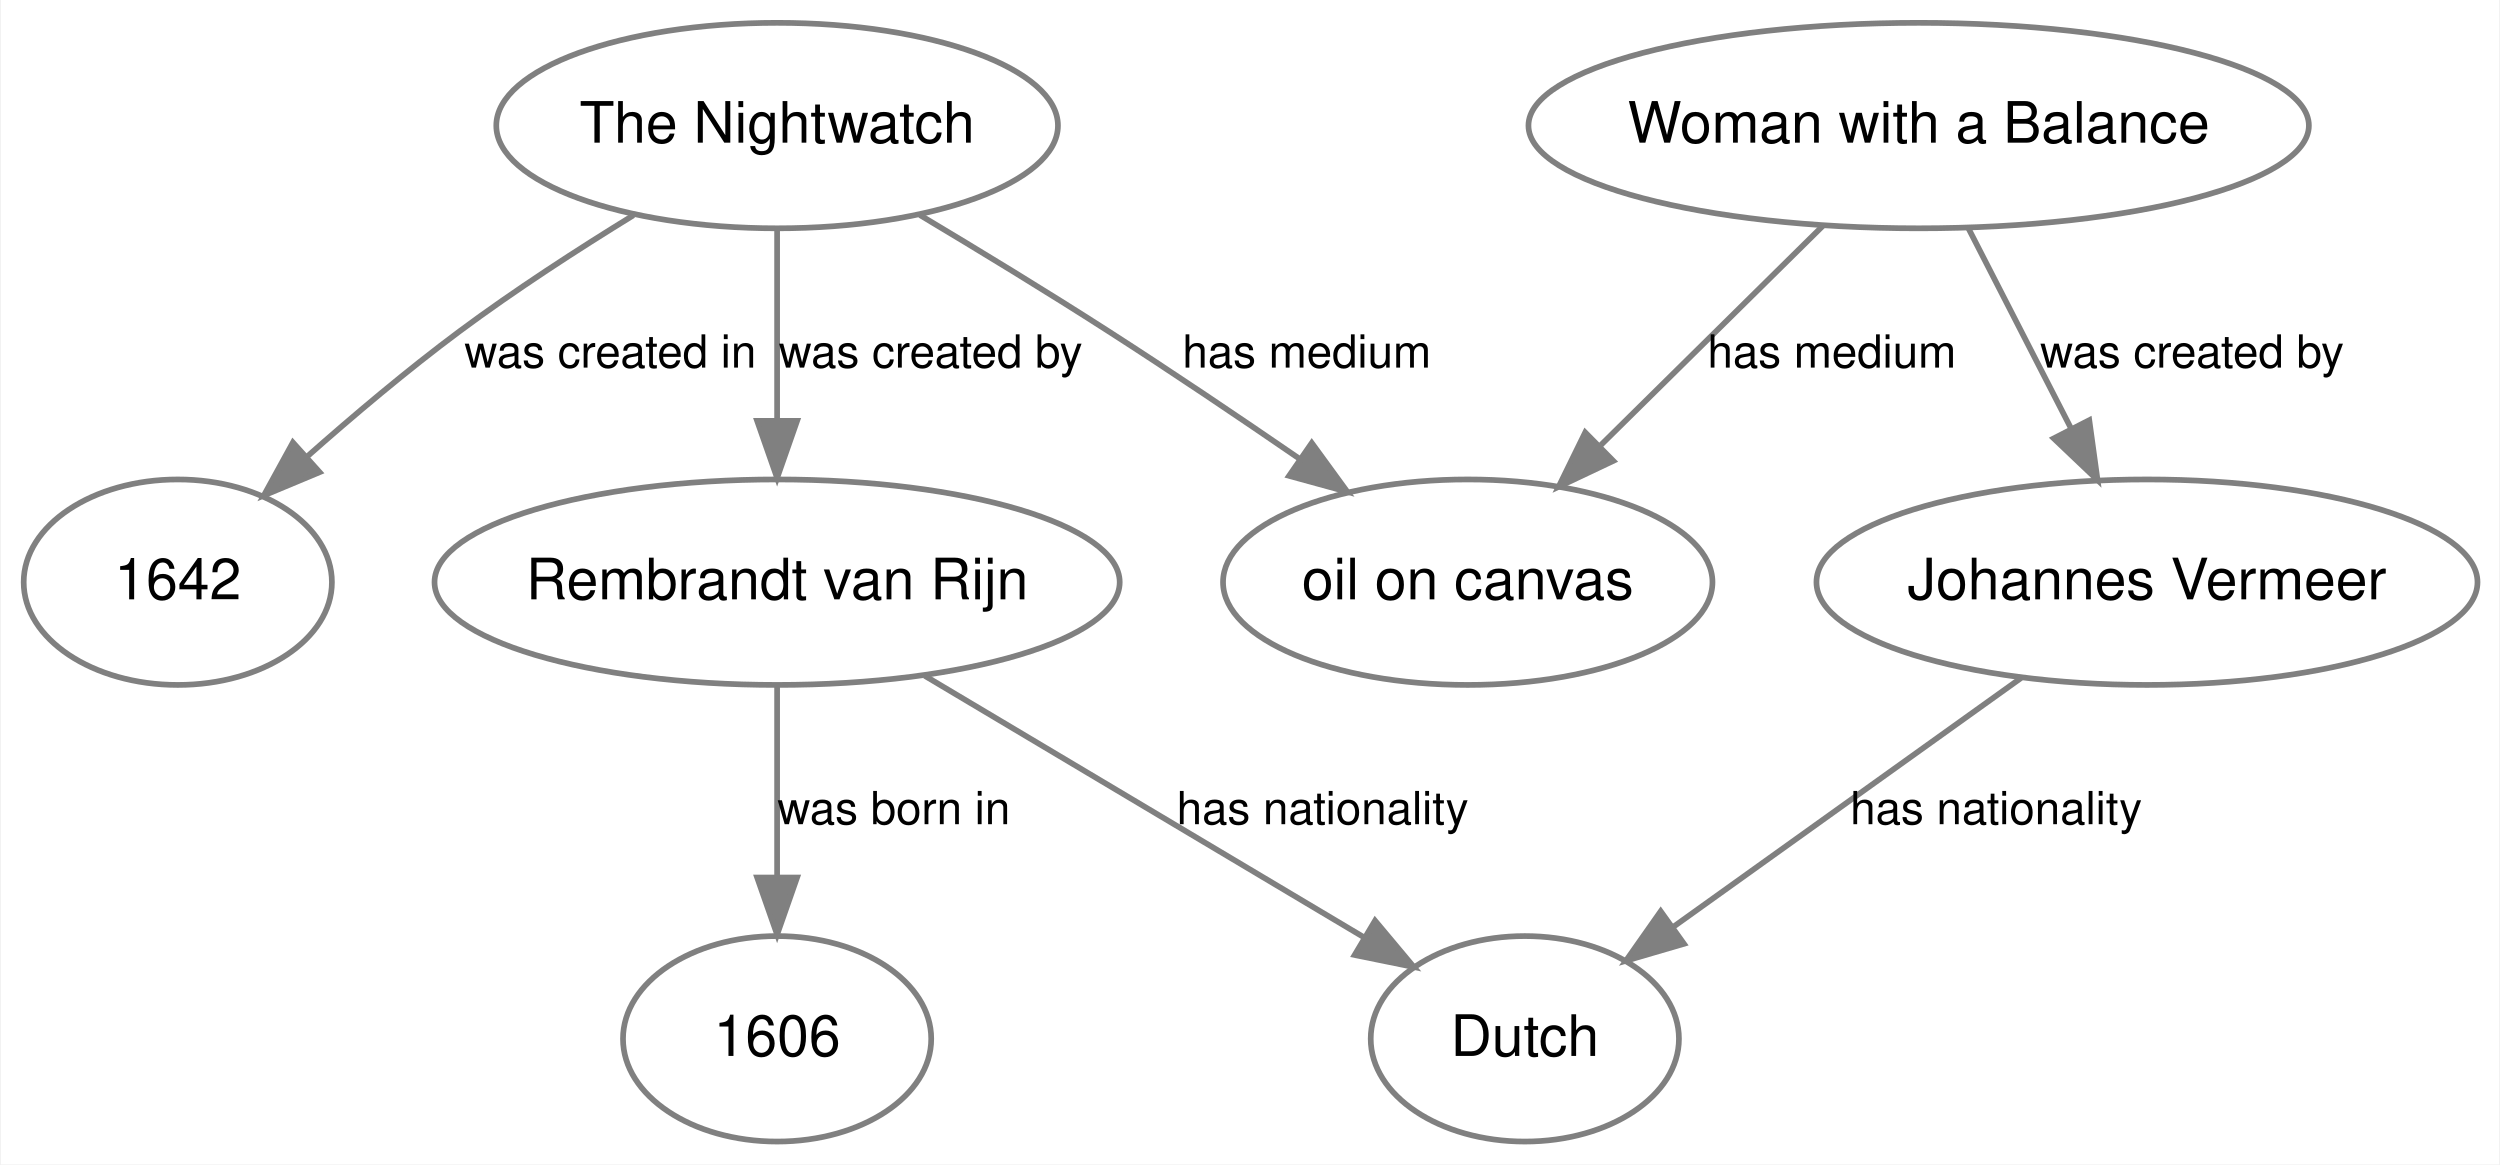
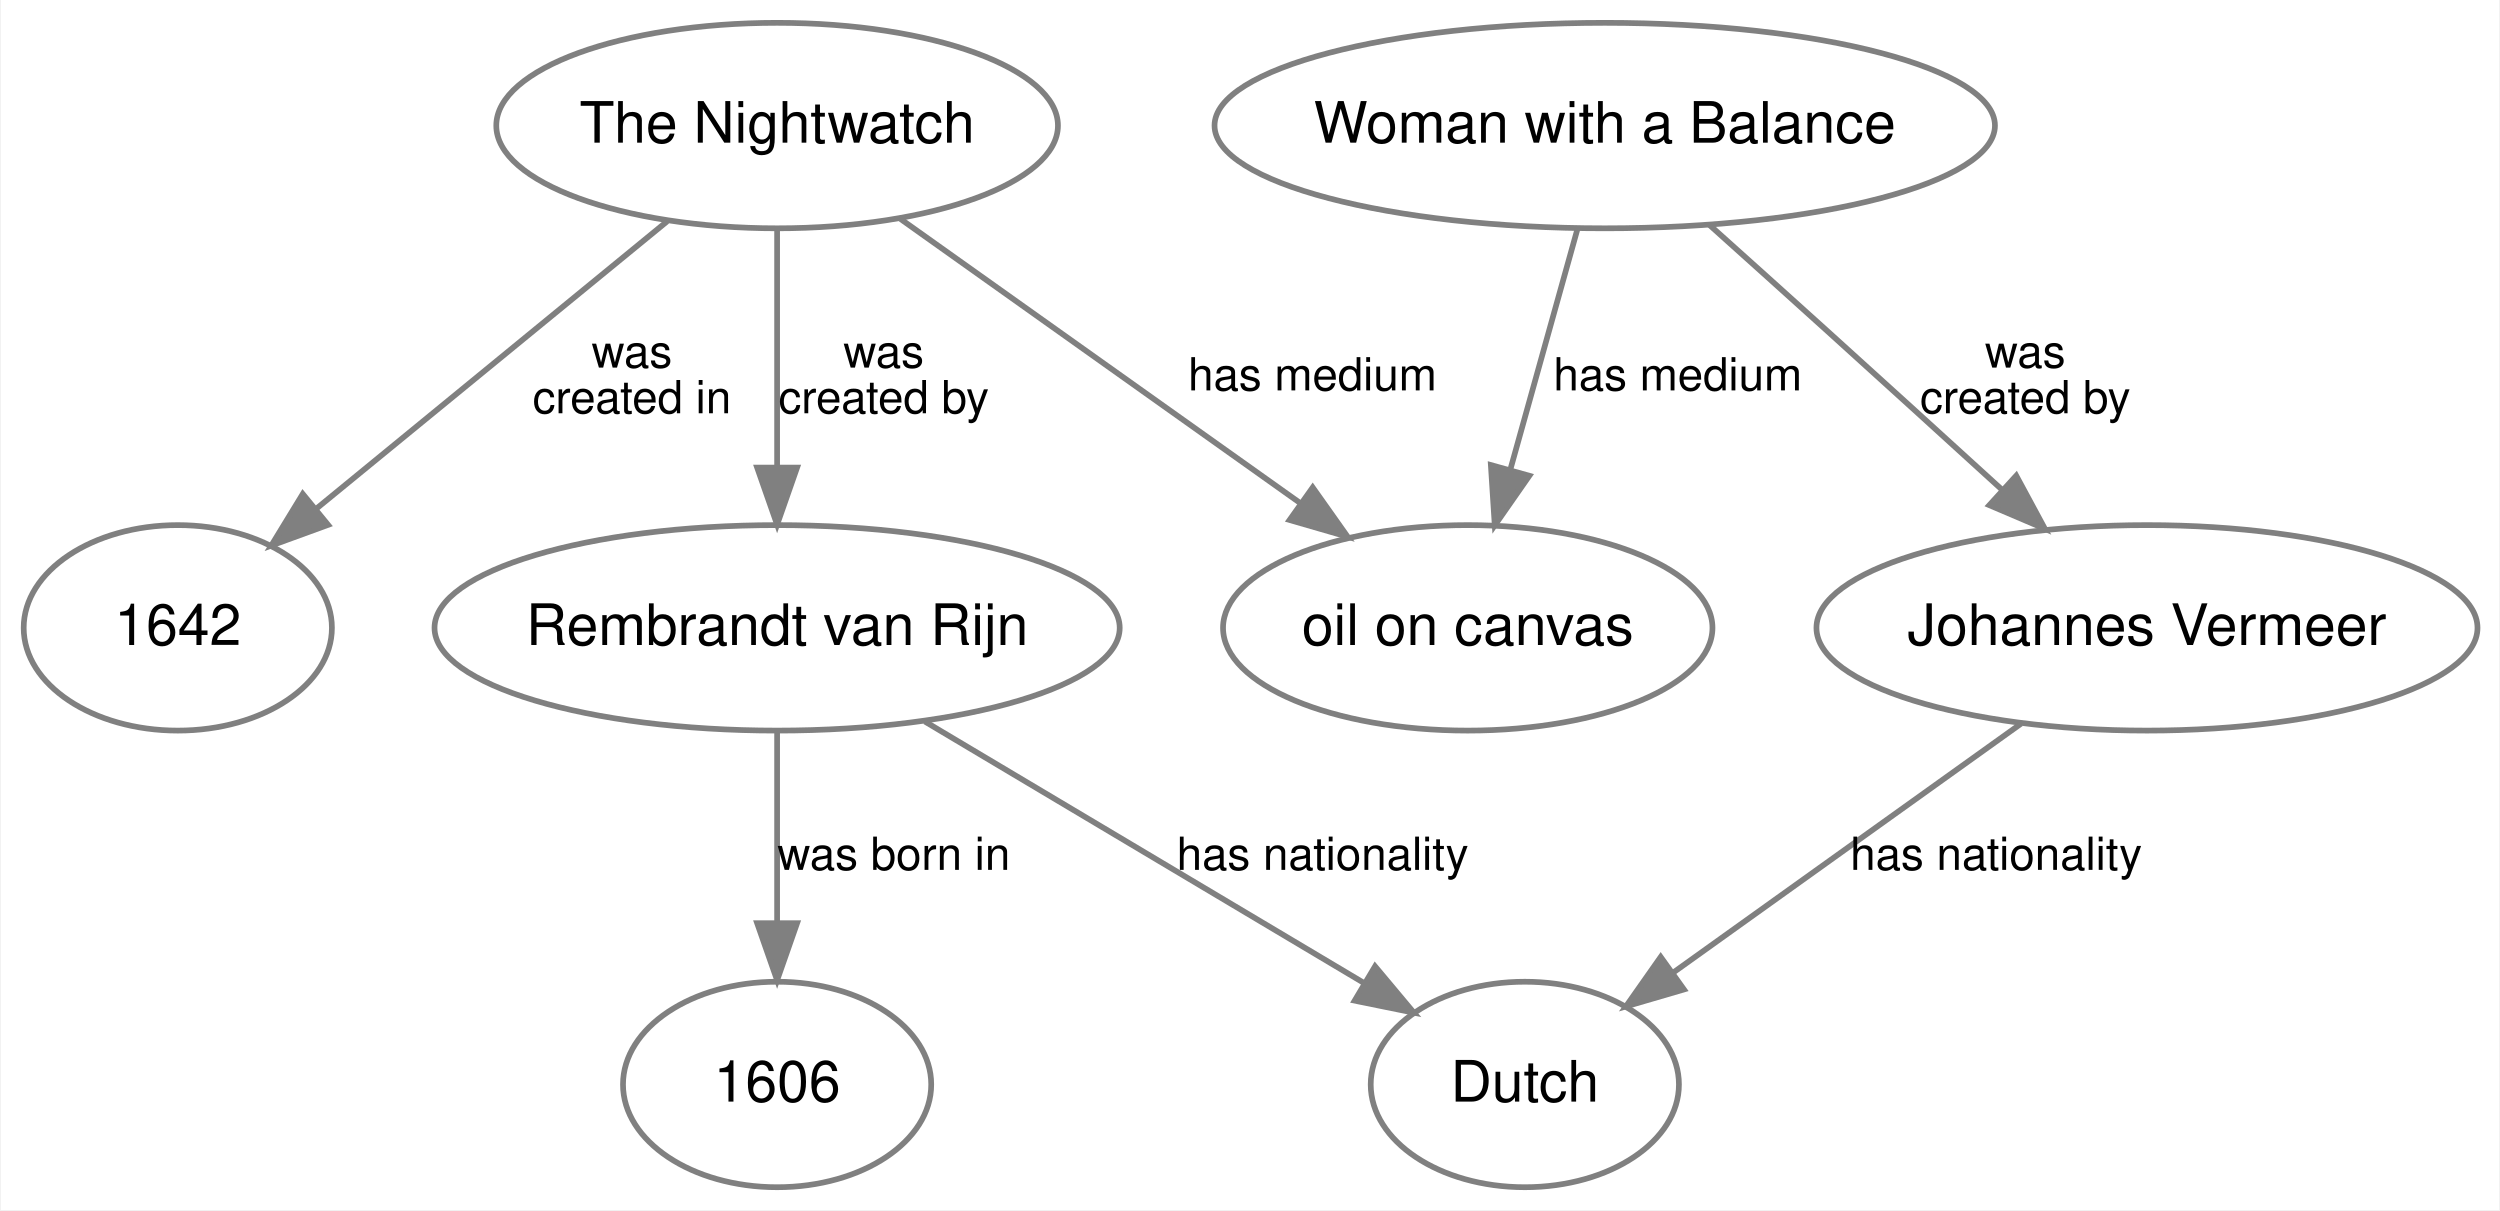
- <svg xmlns="http://www.w3.org/2000/svg" width="438pt" height="204pt" viewBox="0.00 0.00 437.70 204.00">
-   <g id="graph0" class="graph" transform="scale(1 1) rotate(0) translate(4 200)">
-     <polygon fill="white" stroke="none" points="-4,4 -4,-200 433.703,-200 433.703,4 -4,4" />
+ <svg xmlns="http://www.w3.org/2000/svg" width="438pt" height="212pt" viewBox="0.00 0.00 437.70 212.00">
+   <g id="graph0" class="graph" transform="scale(1 1) rotate(0) translate(4 208)">
+     <polygon fill="white" stroke="none" points="-4,4 -4,-208 433.703,-208 433.703,4 -4,4" />
    <g id="node1" class="node">
-       <ellipse fill="none" stroke="gray" cx="132" cy="-178" rx="49.201" ry="18" />
-       <text text-anchor="middle" x="132" y="-175" font-family="Helvetica,sans-Serif" font-size="10.00">The Nightwatch</text>
+       <ellipse fill="none" stroke="gray" cx="132" cy="-186" rx="49.201" ry="18" />
+       <text text-anchor="middle" x="132" y="-183" font-family="Helvetica,sans-Serif" font-size="10.00">The Nightwatch</text>
    </g>
    <g id="node2" class="node">
      <ellipse fill="none" stroke="gray" cx="132" cy="-98" rx="60.022" ry="18" />
      <text text-anchor="middle" x="132" y="-95" font-family="Helvetica,sans-Serif" font-size="10.00">Rembrandt van Rijn</text>
    </g>
    <g id="edge1" class="edge">
-       <path fill="none" stroke="gray" d="M132,-159.689C132,-149.894 132,-137.422 132,-126.335" />
-       <polygon fill="gray" stroke="gray" points="135.5,-126.262 132,-116.262 128.5,-126.262 135.5,-126.262" />
-       <text text-anchor="middle" x="158.902" y="-135.6" font-family="Helvetica,sans-Serif" font-size="8.00">was created by</text>
+       <path fill="none" stroke="gray" d="M132,-167.597C132,-155.746 132,-139.817 132,-126.292" />
+       <polygon fill="gray" stroke="gray" points="135.5,-126.084 132,-116.084 128.5,-126.084 135.5,-126.084" />
+       <text text-anchor="middle" x="150.678" y="-143.6" font-family="Helvetica,sans-Serif" font-size="8.00">was</text>
+       <text text-anchor="middle" x="150.678" y="-135.6" font-family="Helvetica,sans-Serif" font-size="8.00">created by</text>
    </g>
    <g id="node5" class="node">
      <ellipse fill="none" stroke="gray" cx="253" cy="-98" rx="42.874" ry="18" />
      <text text-anchor="middle" x="253" y="-95" font-family="Helvetica,sans-Serif" font-size="10.00">oil on canvas</text>
    </g>
    <g id="edge3" class="edge">
-       <path fill="none" stroke="gray" d="M157.026,-162.314C167.32,-156.166 179.313,-148.864 190,-142 201.055,-134.9 213.004,-126.844 223.494,-119.64" />
-       <polygon fill="gray" stroke="gray" points="225.67,-122.391 231.91,-113.829 221.692,-116.63 225.67,-122.391" />
-       <text text-anchor="middle" x="224.787" y="-135.6" font-family="Helvetica,sans-Serif" font-size="8.00">has medium</text>
+       <path fill="none" stroke="gray" d="M153.632,-169.625C173.196,-155.72 202.162,-135.133 223.779,-119.768" />
+       <polygon fill="gray" stroke="gray" points="225.837,-122.6 231.96,-113.954 221.781,-116.894 225.837,-122.6" />
+       <text text-anchor="middle" x="225.787" y="-139.6" font-family="Helvetica,sans-Serif" font-size="8.00">has medium</text>
    </g>
    <g id="node7" class="node">
      <ellipse fill="none" stroke="gray" cx="27" cy="-98" rx="27" ry="18" />
      <text text-anchor="middle" x="27" y="-95" font-family="Helvetica,sans-Serif" font-size="10.00">1642</text>
    </g>
    <g id="edge2" class="edge">
-       <path fill="none" stroke="gray" d="M106.831,-162.288C97.106,-156.312 86.029,-149.141 76.418,-142 67.287,-135.215 57.746,-127.167 49.51,-119.879" />
-       <polygon fill="gray" stroke="gray" points="51.846,-117.273 42.07,-113.191 47.167,-122.479 51.846,-117.273" />
-       <text text-anchor="middle" x="102.791" y="-135.6" font-family="Helvetica,sans-Serif" font-size="8.00">was created in</text>
+       <path fill="none" stroke="gray" d="M112.741,-169.226C95.413,-155.034 69.877,-134.118 51.18,-118.804" />
+       <polygon fill="gray" stroke="gray" points="53.331,-116.043 43.377,-112.414 48.896,-121.458 53.331,-116.043" />
+       <text text-anchor="middle" x="106.566" y="-143.6" font-family="Helvetica,sans-Serif" font-size="8.00">was</text>
+       <text text-anchor="middle" x="106.566" y="-135.6" font-family="Helvetica,sans-Serif" font-size="8.00">created in</text>
    </g>
    <g id="node6" class="node">
      <ellipse fill="none" stroke="gray" cx="263" cy="-18" rx="27" ry="18" />
      <text text-anchor="middle" x="263" y="-15" font-family="Helvetica,sans-Serif" font-size="10.00">Dutch</text>
    </g>
    <g id="edge5" class="edge">
      <path fill="none" stroke="gray" d="M157.881,-81.59C180.033,-68.4 211.867,-49.446 234.691,-35.856" />
      <polygon fill="gray" stroke="gray" points="236.761,-38.697 243.563,-30.573 233.18,-32.682 236.761,-38.697" />
      <text text-anchor="middle" x="227.572" y="-55.6" font-family="Helvetica,sans-Serif" font-size="8.00">has nationality</text>
    </g>
    <g id="node8" class="node">
      <ellipse fill="none" stroke="gray" cx="132" cy="-18" rx="27" ry="18" />
      <text text-anchor="middle" x="132" y="-15" font-family="Helvetica,sans-Serif" font-size="10.00">1606</text>
    </g>
    <g id="edge4" class="edge">
      <path fill="none" stroke="gray" d="M132,-79.689C132,-69.894 132,-57.422 132,-46.335" />
      <polygon fill="gray" stroke="gray" points="135.5,-46.262 132,-36.262 128.5,-46.262 135.5,-46.262" />
      <text text-anchor="middle" x="152.455" y="-55.6" font-family="Helvetica,sans-Serif" font-size="8.00">was born in</text>
    </g>
    <g id="node3" class="node">
      <ellipse fill="none" stroke="gray" cx="372" cy="-98" rx="57.908" ry="18" />
      <text text-anchor="middle" x="372" y="-95" font-family="Helvetica,sans-Serif" font-size="10.00">Johannes Vermeer</text>
    </g>
    <g id="edge6" class="edge">
      <path fill="none" stroke="gray" d="M349.942,-81.216C332.328,-68.611 307.605,-50.919 289.023,-37.622" />
      <polygon fill="gray" stroke="gray" points="290.879,-34.646 280.71,-31.673 286.805,-40.339 290.879,-34.646" />
      <text text-anchor="middle" x="345.572" y="-55.6" font-family="Helvetica,sans-Serif" font-size="8.00">has nationality</text>
    </g>
    <g id="node4" class="node">
-       <ellipse fill="none" stroke="gray" cx="332" cy="-178" rx="68.365" ry="18" />
-       <text text-anchor="middle" x="332" y="-175" font-family="Helvetica,sans-Serif" font-size="10.00">Woman with a Balance</text>
+       <ellipse fill="none" stroke="gray" cx="277" cy="-186" rx="68.365" ry="18" />
+       <text text-anchor="middle" x="277" y="-183" font-family="Helvetica,sans-Serif" font-size="10.00">Woman with a Balance</text>
    </g>
    <g id="edge7" class="edge">
-       <path fill="none" stroke="gray" d="M340.679,-160.075C345.921,-149.854 352.71,-136.616 358.626,-125.079" />
-       <polygon fill="gray" stroke="gray" points="361.889,-126.387 363.338,-115.892 355.66,-123.193 361.889,-126.387" />
-       <text text-anchor="middle" x="379.902" y="-135.6" font-family="Helvetica,sans-Serif" font-size="8.00">was created by</text>
+       <path fill="none" stroke="gray" d="M295.278,-168.646C301.824,-162.776 309.251,-156.101 316,-150 325.983,-140.975 336.934,-131.015 346.484,-122.31" />
+       <polygon fill="gray" stroke="gray" points="349.095,-124.666 354.124,-115.341 344.377,-119.494 349.095,-124.666" />
+       <text text-anchor="middle" x="350.678" y="-143.6" font-family="Helvetica,sans-Serif" font-size="8.00">was</text>
+       <text text-anchor="middle" x="350.678" y="-135.6" font-family="Helvetica,sans-Serif" font-size="8.00">created by</text>
    </g>
    <g id="edge8" class="edge">
-       <path fill="none" stroke="gray" d="M315.246,-160.458C303.919,-149.274 288.806,-134.352 276.308,-122.013" />
-       <polygon fill="gray" stroke="gray" points="278.497,-119.255 268.921,-114.72 273.578,-124.236 278.497,-119.255" />
-       <text text-anchor="middle" x="316.787" y="-135.6" font-family="Helvetica,sans-Serif" font-size="8.00">has medium</text>
+       <path fill="none" stroke="gray" d="M272.258,-168.009C268.905,-155.995 264.342,-139.641 260.498,-125.869" />
+       <polygon fill="gray" stroke="gray" points="263.791,-124.647 257.732,-115.956 257.049,-126.528 263.791,-124.647" />
+       <text text-anchor="middle" x="289.787" y="-139.6" font-family="Helvetica,sans-Serif" font-size="8.00">has medium</text>
    </g>
  </g>
</svg>
